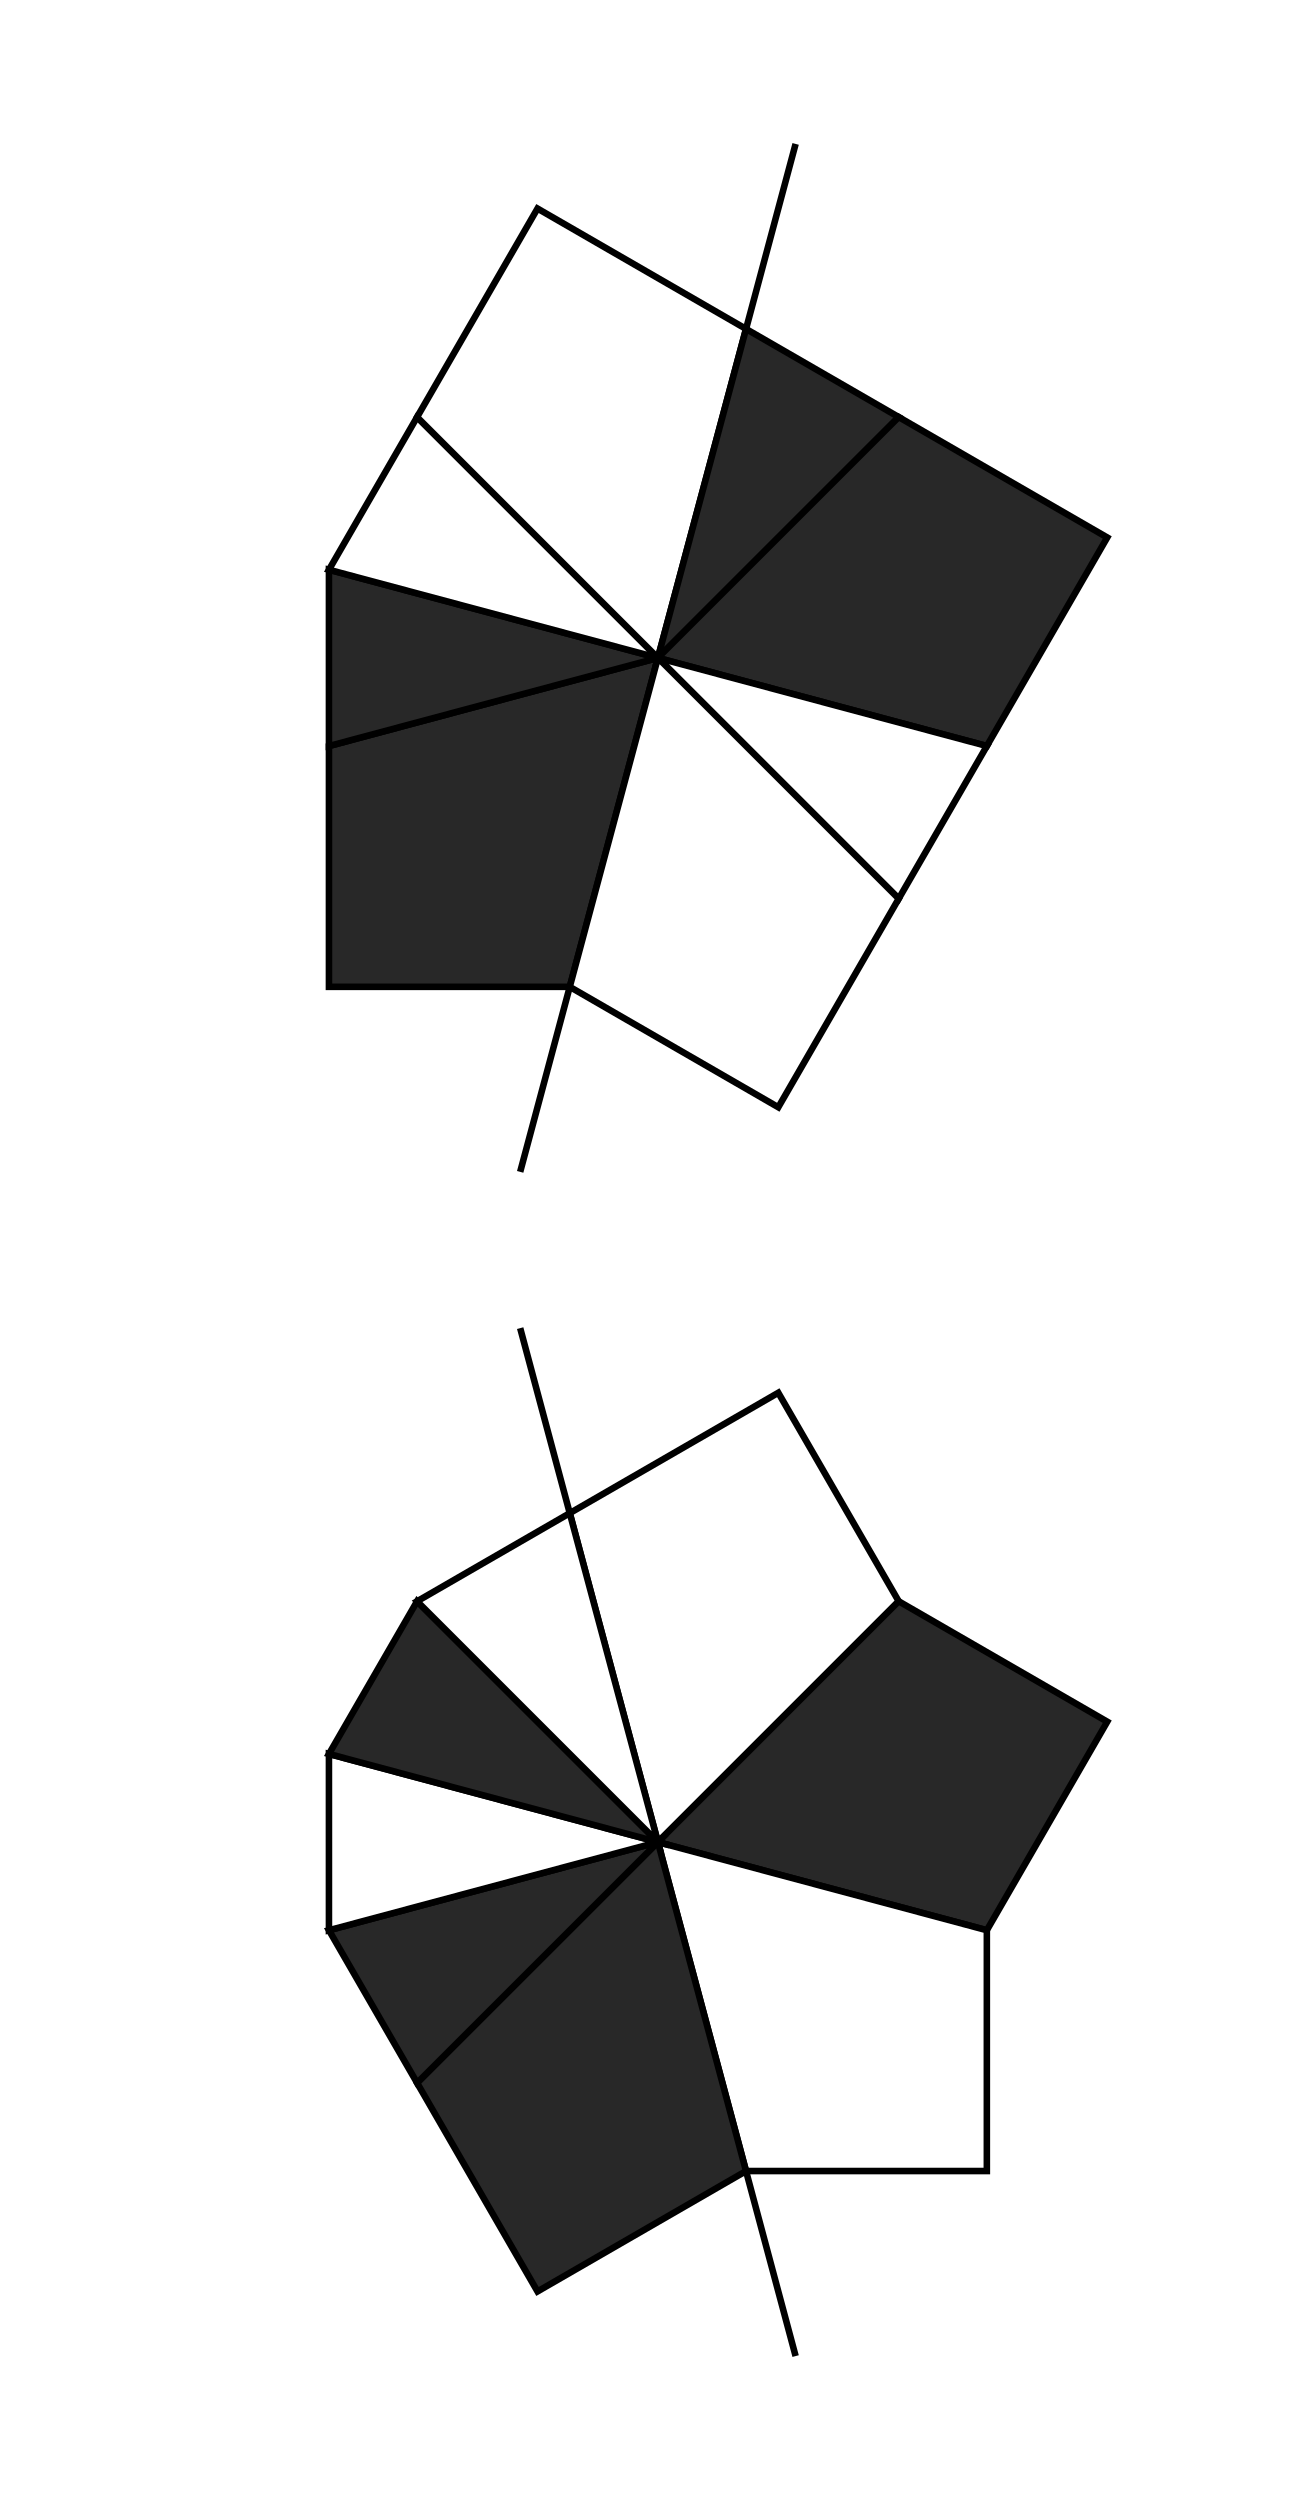
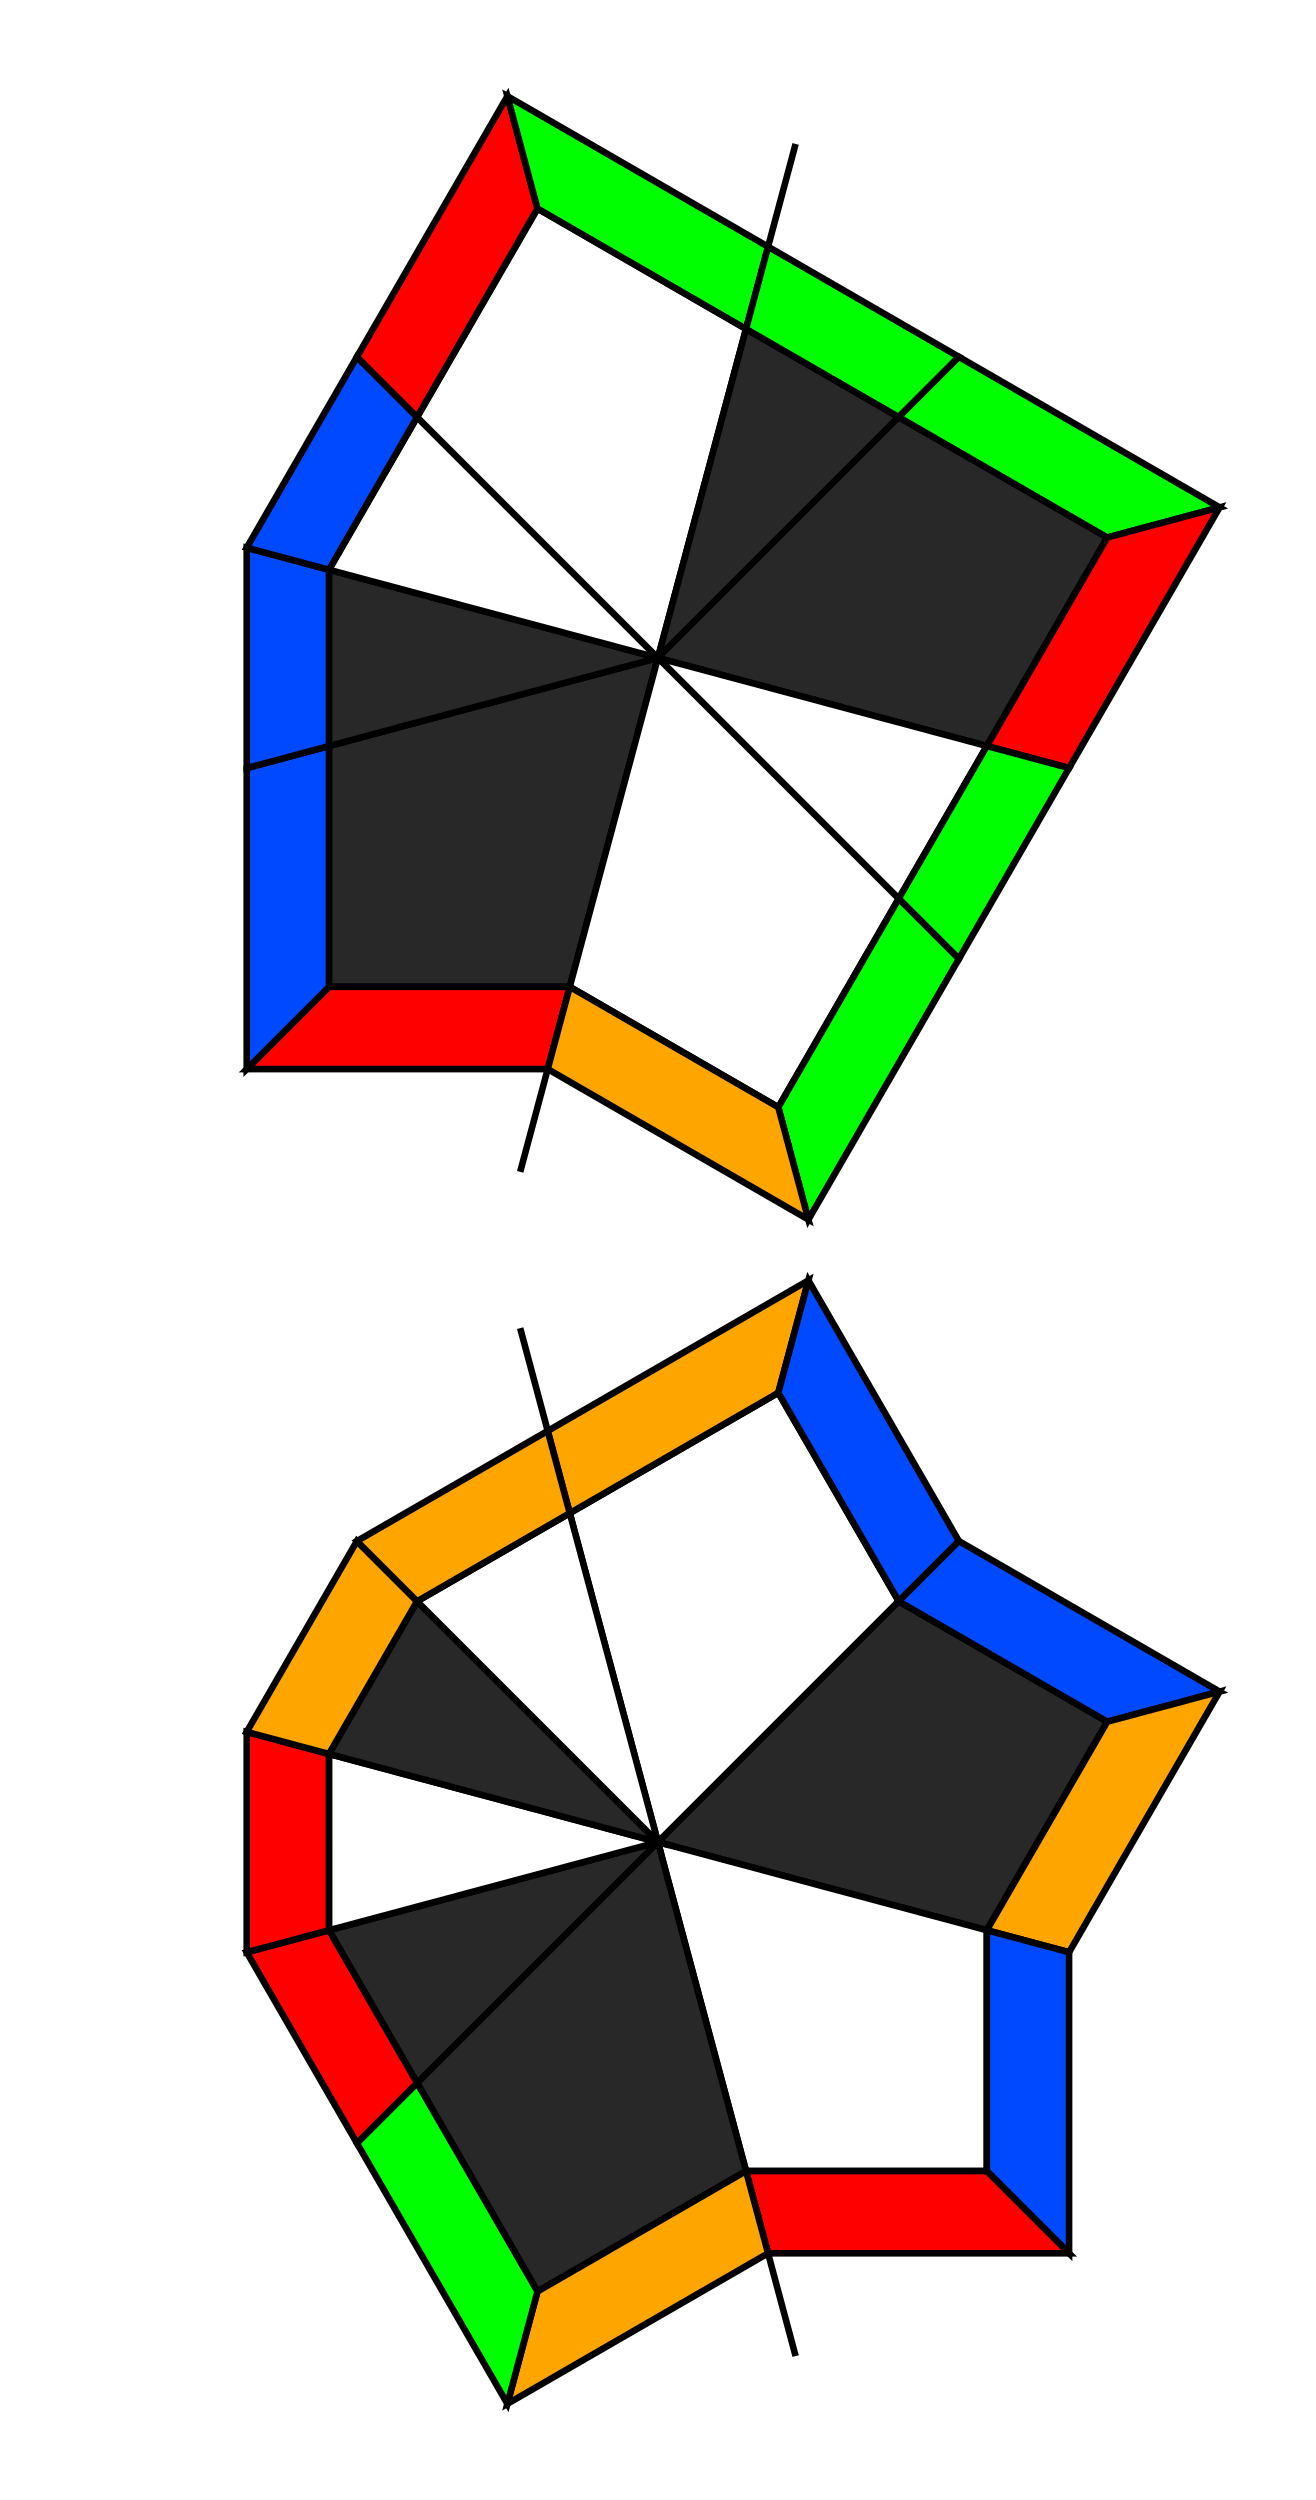
<svg xmlns="http://www.w3.org/2000/svg" width="200" height="380.0" viewBox="-100.0 -190.0 200 380.0">
  <defs>
</defs>
  <path d="M-20.934,78.125 L20.934,-78.125" stroke="rgb(0, 0, 0)" stroke-width="1" transform="translate(0, -90.0)" />
  <path d="M0,0 L-13.397,50.0 L-50.0,50.0 L-50.0,13.397 Z" fill="rgb(40, 40, 40)" stroke="rgb(0, 0, 0)" stroke-width="1" transform="translate(0, -90.0) rotate(0)" />
+   <path d="M-13.397,50.0 L-16.747,62.5 L-62.5,62.5 L-50.0,50.0 Z" fill="rgb(255, 0, 0)" stroke="rgb(0, 0, 0)" stroke-width="1" transform="translate(0, -90.0) rotate(0)" />
+   <path d="M-50.0,50.0 L-62.5,62.5 L-62.5,16.747 L-50.0,13.397 Z" fill="rgb(0, 73, 255)" stroke="rgb(0, 0, 0)" stroke-width="1" transform="translate(0, -90.0) rotate(0)" />
  <path d="M0,0 L-13.397,50.0 L-36.603,36.603 Z" fill="rgb(40, 40, 40)" stroke="rgb(0, 0, 0)" stroke-width="1" transform="translate(0, -90.0) rotate(60)" />
+   <path d="M-13.397,50.0 L-16.747,62.5 L-45.753,45.753 L-36.603,36.603 Z" fill="rgb(0, 73, 255)" stroke="rgb(0, 0, 0)" stroke-width="1" transform="translate(0, -90.0) rotate(60)" />
  <path d="M0,0 L-13.397,50.0 L-36.603,36.603 Z" fill="rgb(255, 255, 255)" stroke="rgb(0, 0, 0)" stroke-width="1" transform="translate(0, -90.0) rotate(90)" />
+   <path d="M-13.397,50.0 L-16.747,62.5 L-45.753,45.753 L-36.603,36.603 Z" fill="rgb(0, 73, 255)" stroke="rgb(0, 0, 0)" stroke-width="1" transform="translate(0, -90.0) rotate(90)" />
  <path d="M0,0 L-13.397,50.0 L-50.0,50.0 L-50.0,13.397 Z" fill="rgb(255, 255, 255)" stroke="rgb(0, 0, 0)" stroke-width="1" transform="translate(0, -90.0) rotate(120)" />
+   <path d="M-13.397,50.0 L-16.747,62.5 L-62.5,62.5 L-50.0,50.0 Z" fill="rgb(255, 0, 0)" stroke="rgb(0, 0, 0)" stroke-width="1" transform="translate(0, -90.0) rotate(120)" />
+   <path d="M-50.0,50.0 L-62.5,62.5 L-62.5,16.747 L-50.0,13.397 Z" fill="rgb(0, 255, 0)" stroke="rgb(0, 0, 0)" stroke-width="1" transform="translate(0, -90.0) rotate(120)" />
  <path d="M0,0 L-13.397,50.0 L-36.603,36.603 Z" fill="rgb(40, 40, 40)" stroke="rgb(0, 0, 0)" stroke-width="1" transform="translate(0, -90.0) rotate(180)" />
+   <path d="M-13.397,50.0 L-16.747,62.5 L-45.753,45.753 L-36.603,36.603 Z" fill="rgb(0, 255, 0)" stroke="rgb(0, 0, 0)" stroke-width="1" transform="translate(0, -90.0) rotate(180)" />
  <path d="M0,0 L-13.397,50.0 L-50.0,50.0 L-50.0,13.397 Z" fill="rgb(40, 40, 40)" stroke="rgb(0, 0, 0)" stroke-width="1" transform="translate(0, -90.0) rotate(210)" />
+   <path d="M-13.397,50.0 L-16.747,62.5 L-62.5,62.5 L-50.0,50.0 Z" fill="rgb(0, 255, 0)" stroke="rgb(0, 0, 0)" stroke-width="1" transform="translate(0, -90.0) rotate(210)" />
+   <path d="M-50.0,50.0 L-62.5,62.5 L-62.5,16.747 L-50.0,13.397 Z" fill="rgb(255, 0, 0)" stroke="rgb(0, 0, 0)" stroke-width="1" transform="translate(0, -90.0) rotate(210)" />
  <path d="M0,0 L-13.397,50.0 L-36.603,36.603 Z" fill="rgb(255, 255, 255)" stroke="rgb(0, 0, 0)" stroke-width="1" transform="translate(0, -90.0) rotate(270)" />
+   <path d="M-13.397,50.0 L-16.747,62.5 L-45.753,45.753 L-36.603,36.603 Z" fill="rgb(0, 255, 0)" stroke="rgb(0, 0, 0)" stroke-width="1" transform="translate(0, -90.0) rotate(270)" />
  <path d="M0,0 L-13.397,50.0 L-50.0,50.0 L-50.0,13.397 Z" fill="rgb(255, 255, 255)" stroke="rgb(0, 0, 0)" stroke-width="1" transform="translate(0, -90.0) rotate(300)" />
+   <path d="M-13.397,50.0 L-16.747,62.5 L-62.5,62.5 L-50.0,50.0 Z" fill="rgb(0, 255, 0)" stroke="rgb(0, 0, 0)" stroke-width="1" transform="translate(0, -90.0) rotate(300)" />
+   <path d="M-50.0,50.0 L-62.5,62.5 L-62.5,16.747 L-50.0,13.397 Z" fill="rgb(255, 165, 0)" stroke="rgb(0, 0, 0)" stroke-width="1" transform="translate(0, -90.0) rotate(300)" />
  <path d="M-20.934,78.125 L20.934,-78.125" stroke="rgb(0, 0, 0)" stroke-width="1" transform="translate(0, 90.0) rotate(-30)" />
  <path d="M0,0 L-13.397,50.0 L-50.0,50.0 L-50.0,13.397 Z" fill="rgb(255, 255, 255)" stroke="rgb(0, 0, 0)" stroke-width="1" transform="translate(0, 90.0) rotate(150)" />
+   <path d="M-13.397,50.0 L-16.747,62.5 L-62.5,62.5 L-50.0,50.0 Z" fill="rgb(255, 165, 0)" stroke="rgb(0, 0, 0)" stroke-width="1" transform="translate(0, 90.0) rotate(150)" />
+   <path d="M-50.0,50.0 L-62.5,62.5 L-62.5,16.747 L-50.0,13.397 Z" fill="rgb(0, 73, 255)" stroke="rgb(0, 0, 0)" stroke-width="1" transform="translate(0, 90.0) rotate(150)" />
  <path d="M0,0 L-13.397,50.0 L-50.0,50.0 L-50.0,13.397 Z" fill="rgb(40, 40, 40)" stroke="rgb(0, 0, 0)" stroke-width="1" transform="translate(0, 90.0) rotate(210)" />
+   <path d="M-13.397,50.0 L-16.747,62.5 L-62.5,62.5 L-50.0,50.0 Z" fill="rgb(0, 73, 255)" stroke="rgb(0, 0, 0)" stroke-width="1" transform="translate(0, 90.0) rotate(210)" />
+   <path d="M-50.0,50.0 L-62.5,62.5 L-62.5,16.747 L-50.0,13.397 Z" fill="rgb(255, 165, 0)" stroke="rgb(0, 0, 0)" stroke-width="1" transform="translate(0, 90.0) rotate(210)" />
  <path d="M0,0 L-13.397,50.0 L-50.0,50.0 L-50.0,13.397 Z" fill="rgb(255, 255, 255)" stroke="rgb(0, 0, 0)" stroke-width="1" transform="translate(0, 90.0) rotate(270)" />
+   <path d="M-13.397,50.0 L-16.747,62.5 L-62.5,62.5 L-50.0,50.0 Z" fill="rgb(0, 73, 255)" stroke="rgb(0, 0, 0)" stroke-width="1" transform="translate(0, 90.0) rotate(270)" />
+   <path d="M-50.0,50.0 L-62.5,62.5 L-62.5,16.747 L-50.0,13.397 Z" fill="rgb(255, 0, 0)" stroke="rgb(0, 0, 0)" stroke-width="1" transform="translate(0, 90.0) rotate(270)" />
  <path d="M0,0 L-13.397,50.0 L-50.0,50.0 L-50.0,13.397 Z" fill="rgb(40, 40, 40)" stroke="rgb(0, 0, 0)" stroke-width="1" transform="translate(0, 90.0) rotate(330)" />
+   <path d="M-13.397,50.0 L-16.747,62.5 L-62.5,62.5 L-50.0,50.0 Z" fill="rgb(255, 165, 0)" stroke="rgb(0, 0, 0)" stroke-width="1" transform="translate(0, 90.0) rotate(330)" />
+   <path d="M-50.0,50.0 L-62.5,62.5 L-62.5,16.747 L-50.0,13.397 Z" fill="rgb(0, 255, 0)" stroke="rgb(0, 0, 0)" stroke-width="1" transform="translate(0, 90.0) rotate(330)" />
  <path d="M0,0 L-13.397,50.0 L-36.603,36.603 Z" fill="rgb(40, 40, 40)" stroke="rgb(0, 0, 0)" stroke-width="1" transform="translate(0, 90.0) rotate(390)" />
+   <path d="M-13.397,50.0 L-16.747,62.5 L-45.753,45.753 L-36.603,36.603 Z" fill="rgb(255, 0, 0)" stroke="rgb(0, 0, 0)" stroke-width="1" transform="translate(0, 90.0) rotate(390)" />
  <path d="M0,0 L-13.397,50.0 L-36.603,36.603 Z" fill="rgb(255, 255, 255)" stroke="rgb(0, 0, 0)" stroke-width="1" transform="translate(0, 90.0) rotate(420)" />
+   <path d="M-13.397,50.0 L-16.747,62.5 L-45.753,45.753 L-36.603,36.603 Z" fill="rgb(255, 0, 0)" stroke="rgb(0, 0, 0)" stroke-width="1" transform="translate(0, 90.0) rotate(420)" />
  <path d="M0,0 L-13.397,50.0 L-36.603,36.603 Z" fill="rgb(40, 40, 40)" stroke="rgb(0, 0, 0)" stroke-width="1" transform="translate(0, 90.0) rotate(450)" />
+   <path d="M-13.397,50.0 L-16.747,62.5 L-45.753,45.753 L-36.603,36.603 Z" fill="rgb(255, 165, 0)" stroke="rgb(0, 0, 0)" stroke-width="1" transform="translate(0, 90.0) rotate(450)" />
  <path d="M0,0 L-13.397,50.0 L-36.603,36.603 Z" fill="rgb(255, 255, 255)" stroke="rgb(0, 0, 0)" stroke-width="1" transform="translate(0, 90.0) rotate(480)" />
+   <path d="M-13.397,50.0 L-16.747,62.5 L-45.753,45.753 L-36.603,36.603 Z" fill="rgb(255, 165, 0)" stroke="rgb(0, 0, 0)" stroke-width="1" transform="translate(0, 90.0) rotate(480)" />
</svg>
